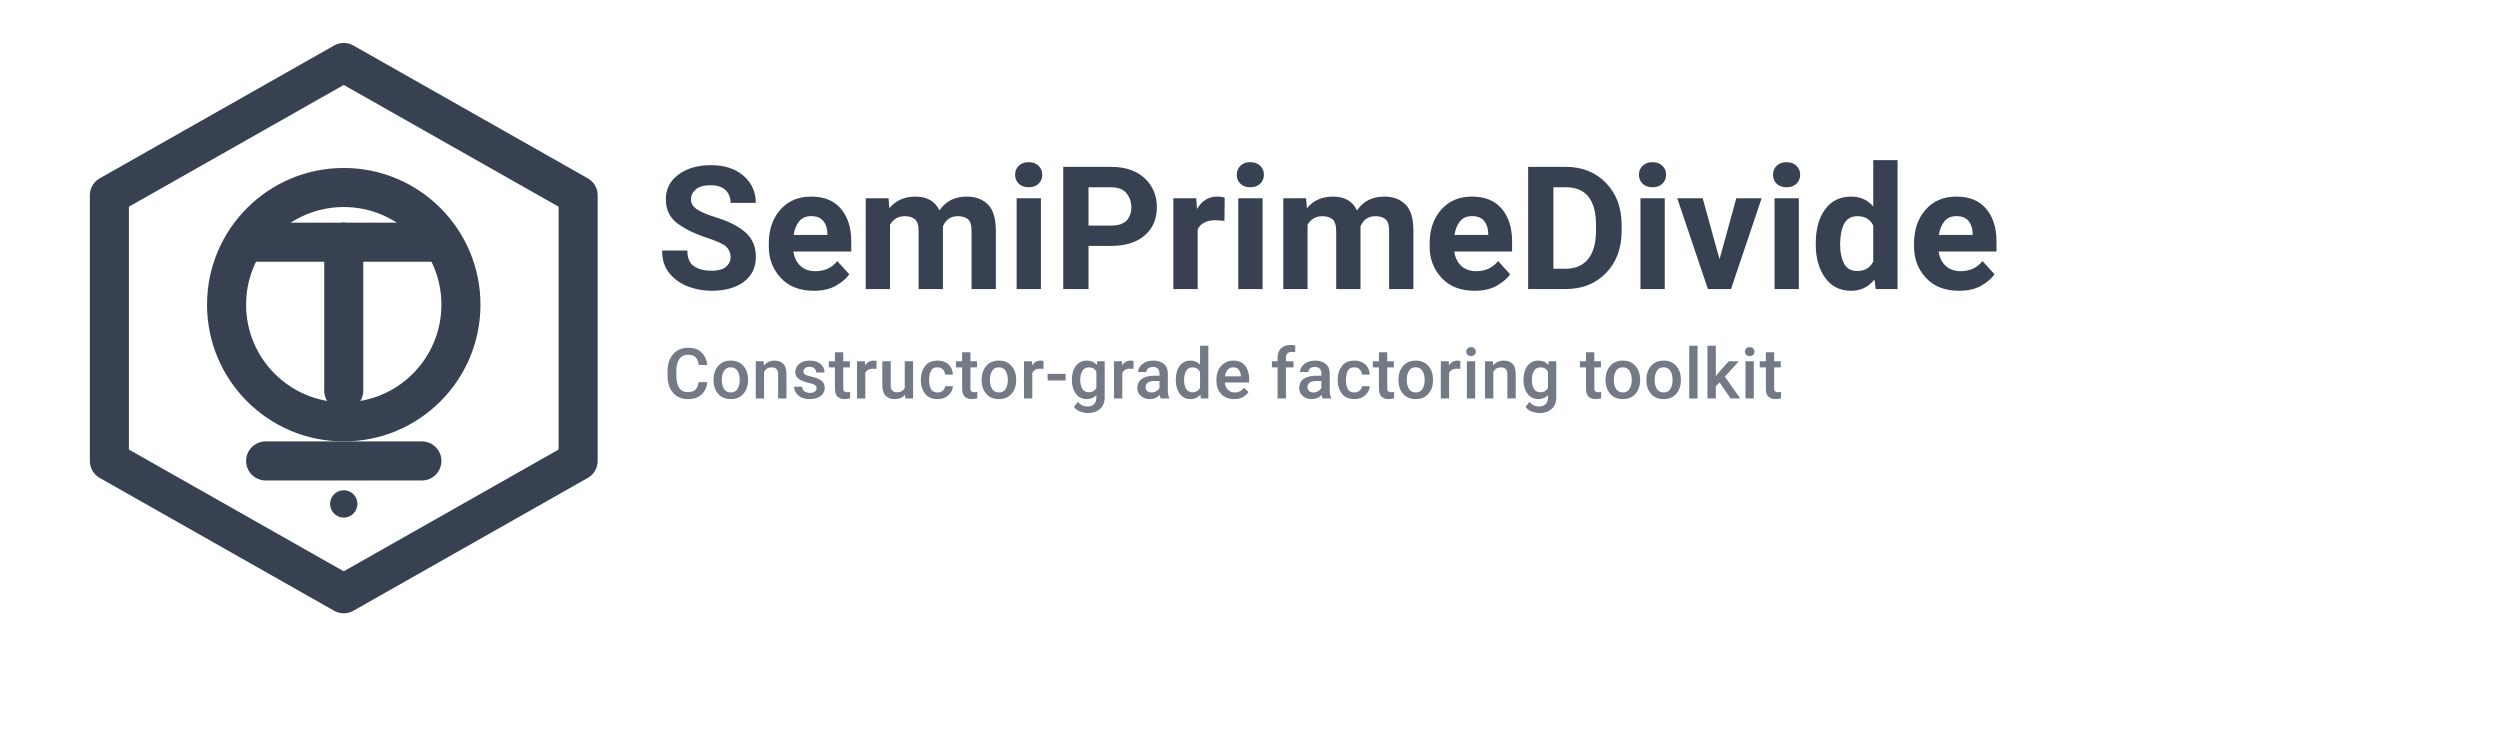
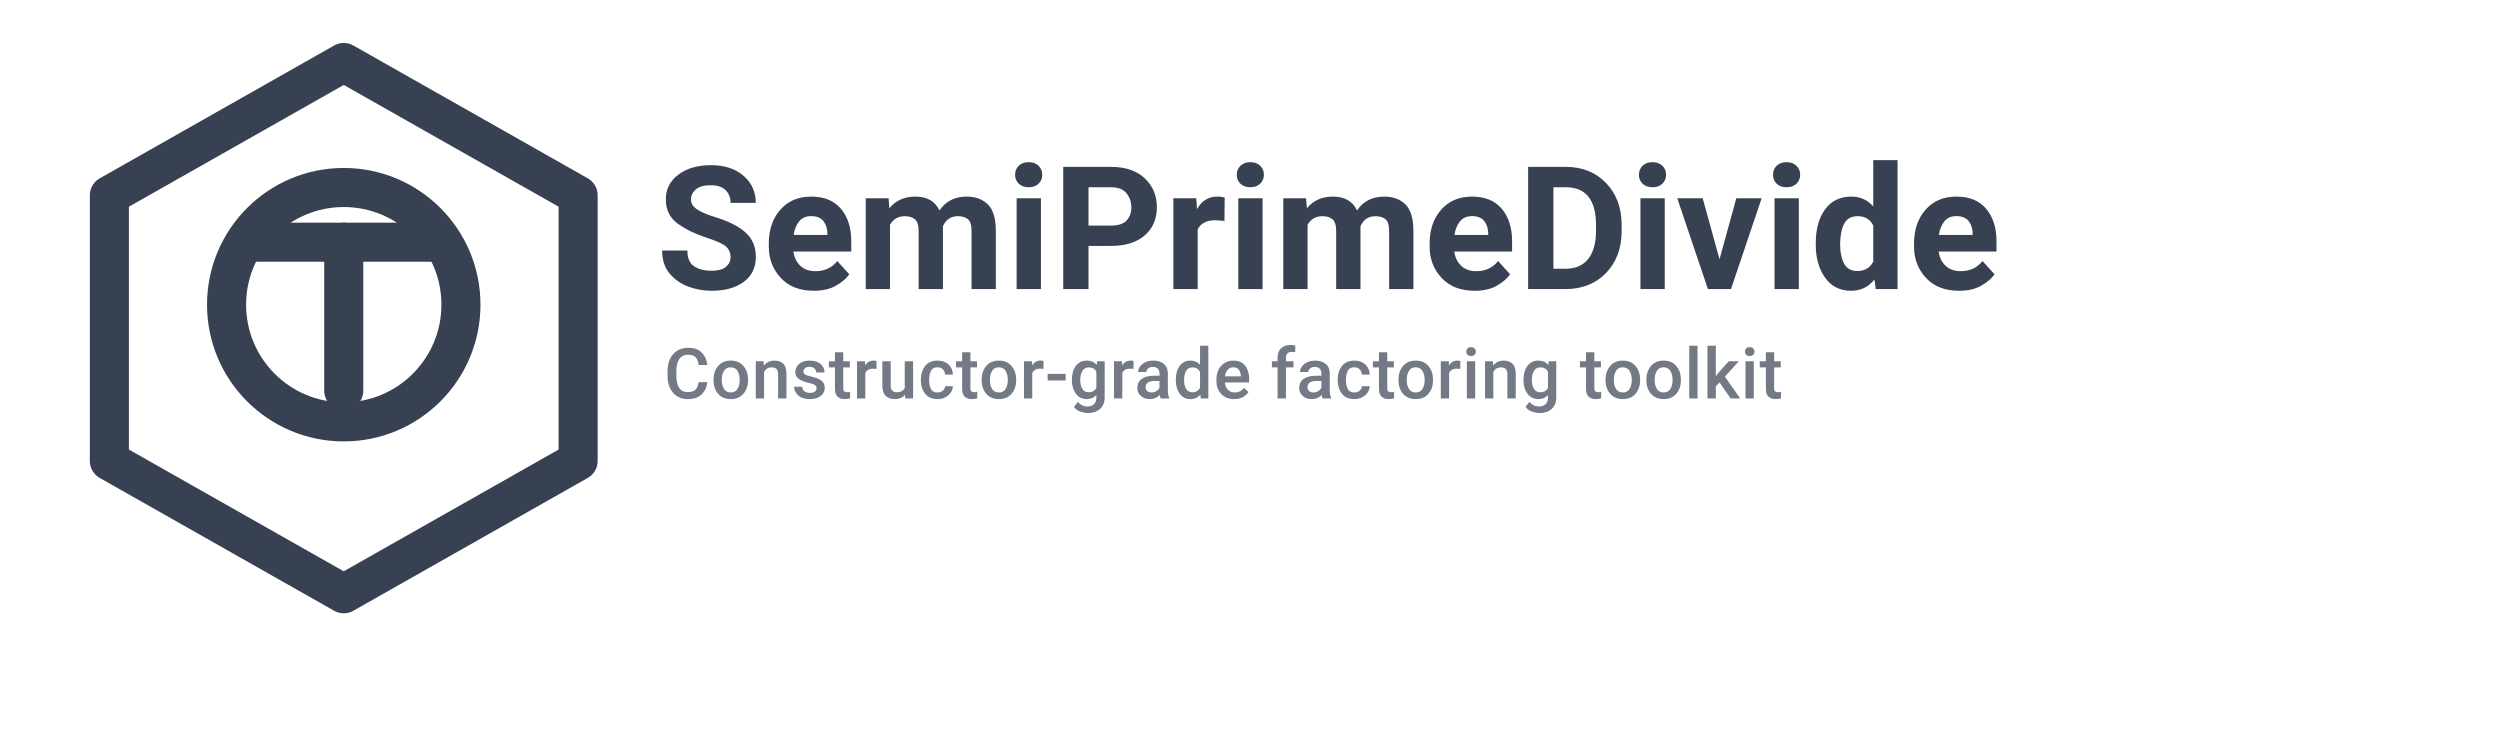
<svg xmlns="http://www.w3.org/2000/svg" width="640" height="192" viewBox="0 0 640 192" role="img" aria-label="SemiPrimeDivide wordmark">
  <defs>
    <style>
      .sp-stroke{stroke:#374151;stroke-width:10;stroke-linecap:round;stroke-linejoin:round;fill:none}
      .sp-fill{fill:#374151}
      .sp-text{font-family: ui-sans-serif, system-ui, -apple-system, Segoe UI, Roboto, Inter, "Helvetica Neue", Arial, "Noto Sans", "Apple Color Emoji", "Segoe UI Emoji"; font-weight: 700; letter-spacing: .2px}
      .sp-sub{font-weight: 500; opacity: .7}
    </style>
  </defs>
  <g transform="translate(8,8)">
    <path class="sp-stroke" d="M80 8l60 34v68l-60 34-60-34V42z" />
    <circle class="sp-stroke" cx="80" cy="70" r="30" />
    <path class="sp-stroke" d="M56 54h48" />
    <path class="sp-stroke" d="M80 54v38" />
    <circle class="sp-fill" cx="66" cy="54" r="3.5" />
    <circle class="sp-fill" cx="94" cy="54" r="3.5" />
-     <line class="sp-stroke" x1="60" y1="110" x2="100" y2="110" />
-     <circle class="sp-fill" cx="80" cy="121" r="3.5" />
  </g>
  <g transform="translate(168,74)" fill="#374151">
    <text class="sp-text" x="0" y="0" font-size="44">SemiPrimeDivide</text>
    <text class="sp-text sp-sub" x="2" y="28" font-size="18">Constructor-grade factoring toolkit</text>
  </g>
</svg>
